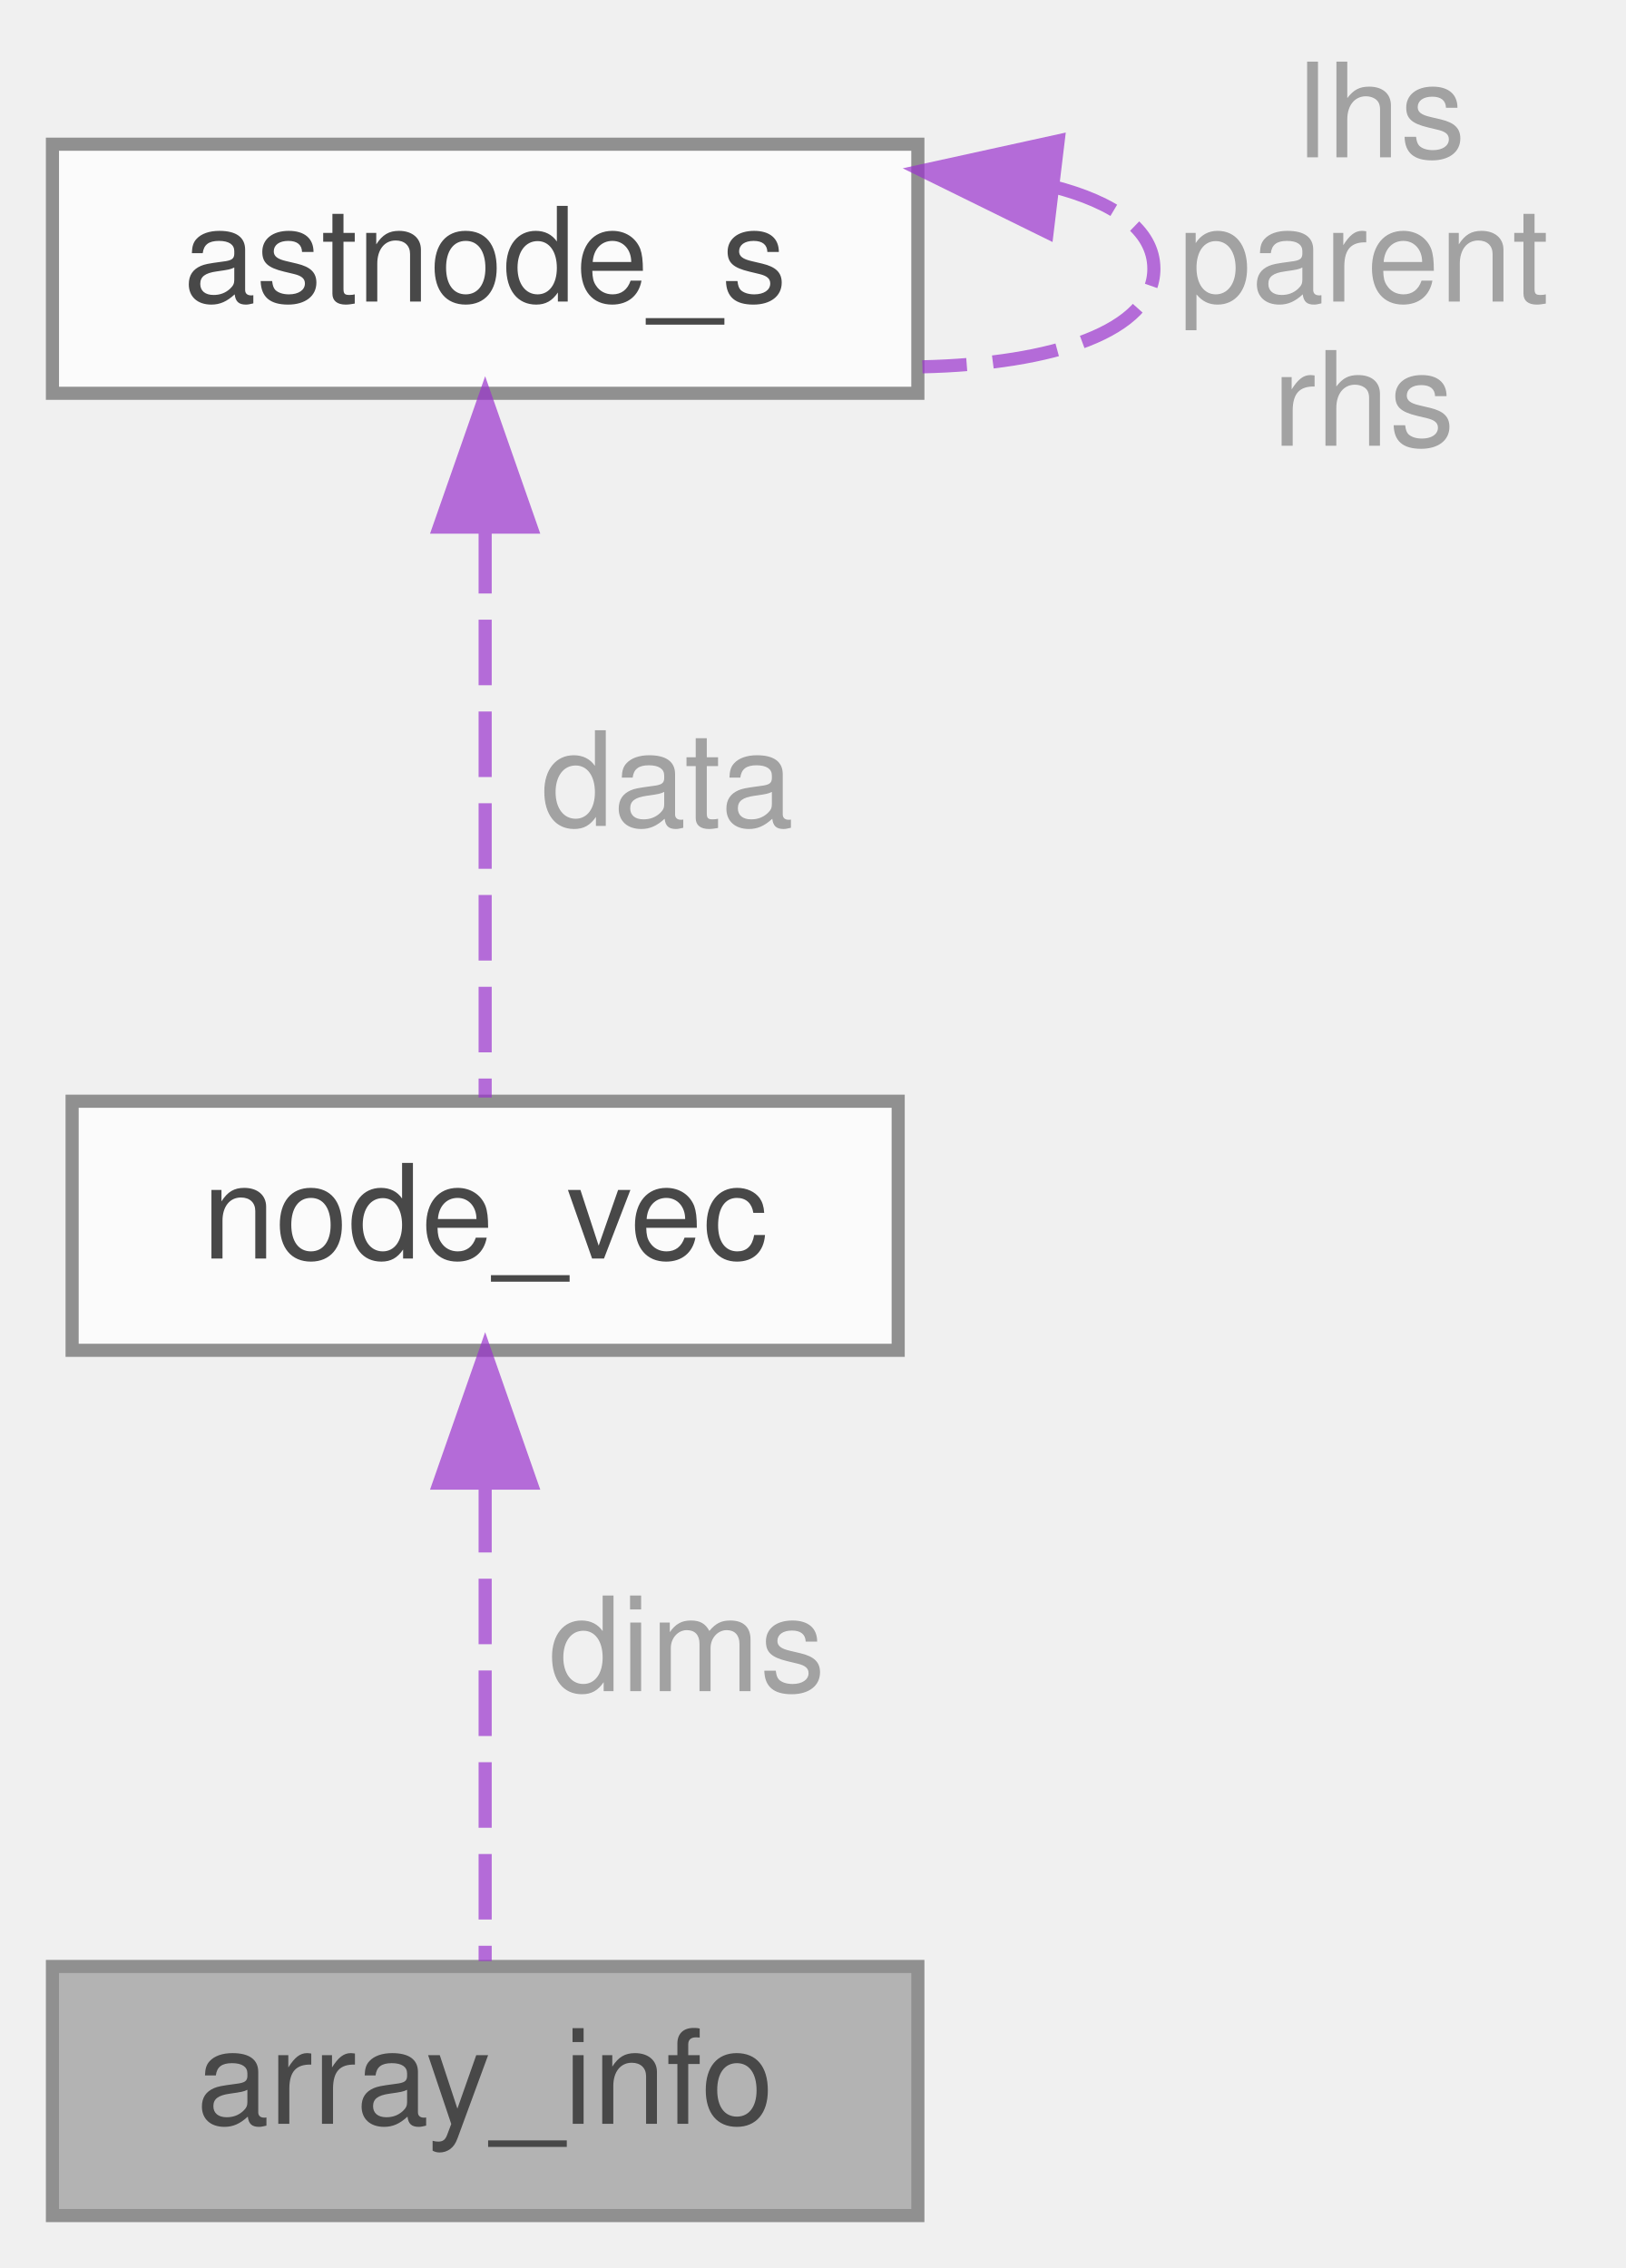
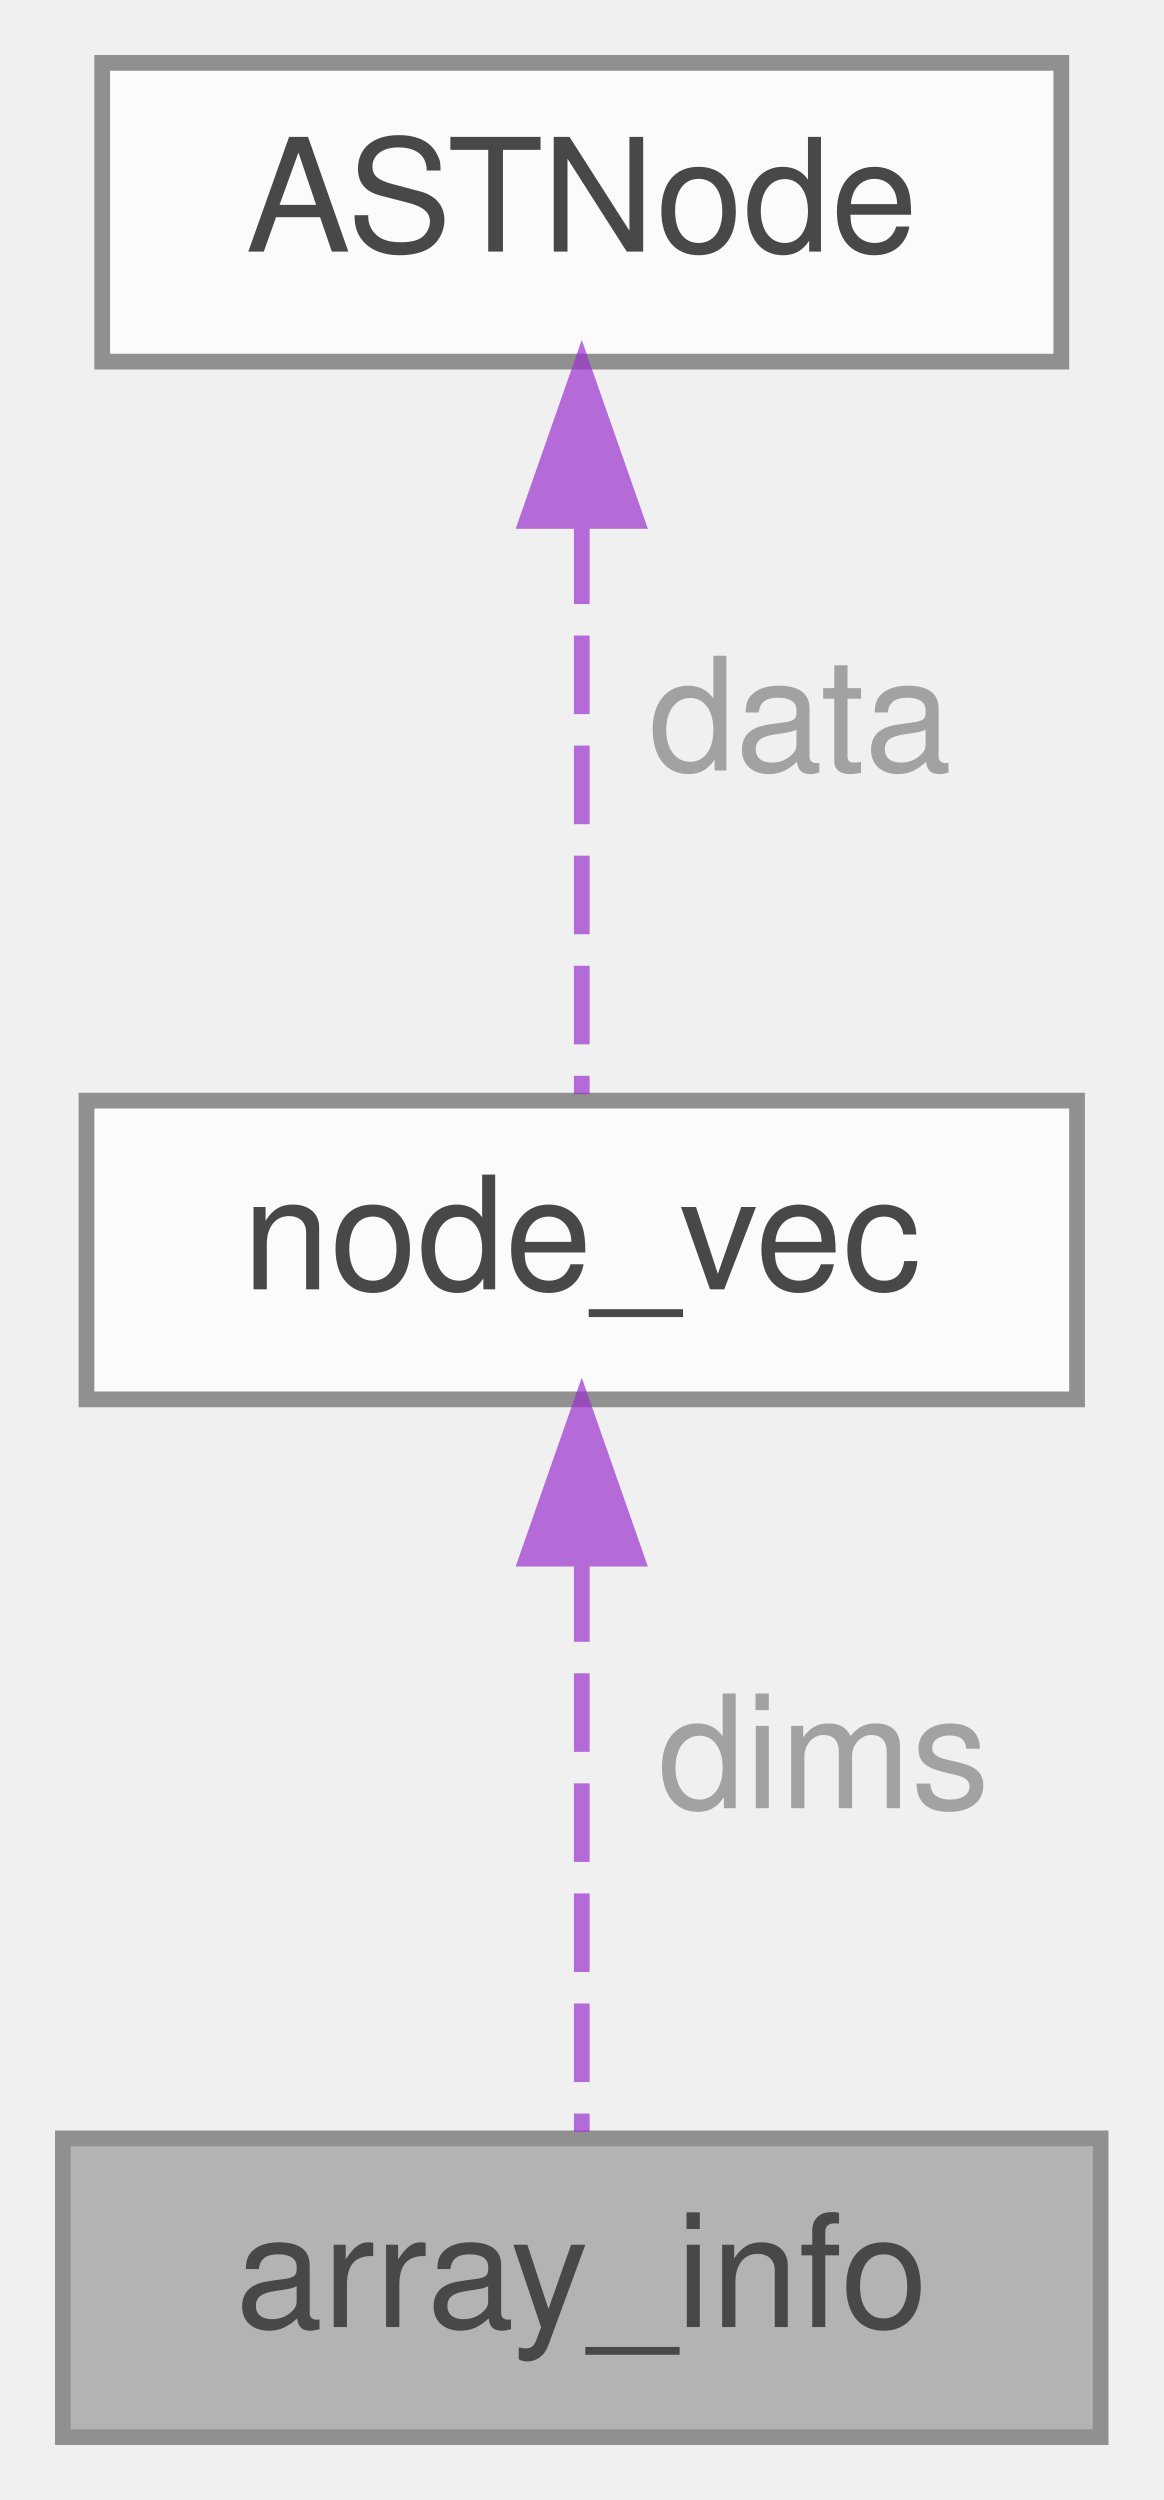
- <svg xmlns="http://www.w3.org/2000/svg" xmlns:xlink="http://www.w3.org/1999/xlink" width="124pt" height="173pt" viewBox="0.00 0.00 124.00 173.00">
+ <svg xmlns="http://www.w3.org/2000/svg" xmlns:xlink="http://www.w3.org/1999/xlink" width="74pt" height="159pt" viewBox="0.00 0.00 74.00 159.00">
  <svg id="main" version="1.1" xml:space="preserve">
    <style type="text/css">
.node, .edge {opacity: 0.7;}
.node.selected, .edge.selected {opacity: 1;}
.edge:hover path { stroke: red; }
.edge:hover polygon { stroke: red; fill: red; }
</style>
    <svg id="graph" class="graph">
-       <g id="graph0" class="graph" transform="scale(1 1) rotate(0) translate(4 169)">
+       <g id="graph0" class="graph" transform="scale(1 1) rotate(0) translate(4 155)">
        <g id="Node000001" class="node">
          <g id="a_Node000001">
            <a xlink:title=" ">
              <polygon fill="#999999" stroke="#666666" points="66,-19 0,-19 0,0 66,0 66,-19" />
              <text text-anchor="middle" x="33" y="-7" font-family="Helvetica,sans-Serif" font-size="10.00">array_info</text>
            </a>
          </g>
        </g>
        <g id="Node000002" class="node">
          <g id="a_Node000002">
            <a xlink:href="structnode__vec.html" target="_top" xlink:title=" ">
              <polygon fill="white" stroke="#666666" points="64.5,-85 1.5,-85 1.5,-66 64.5,-66 64.5,-85" />
              <text text-anchor="middle" x="33" y="-73" font-family="Helvetica,sans-Serif" font-size="10.00">node_vec</text>
            </a>
          </g>
        </g>
        <g id="edge1_Node000001_Node000002" class="edge">
          <g id="a_edge1_Node000001_Node000002">
            <a xlink:title=" ">
              <path fill="none" stroke="#9a32cd" stroke-dasharray="5,2" d="M33,-55.58C33,-43.63 33,-28.72 33,-19.41" />
              <polygon fill="#9a32cd" stroke="#9a32cd" points="29.5,-55.87 33,-65.87 36.5,-55.87 29.5,-55.87" />
            </a>
          </g>
          <text text-anchor="middle" x="47" y="-40" font-family="Helvetica,sans-Serif" font-size="10.00" fill="grey"> dims</text>
        </g>
        <g id="Node000003" class="node">
          <g id="a_Node000003">
-             <a xlink:href="structastnode__s.html" target="_top" xlink:title=" ">
-               <polygon fill="white" stroke="#666666" points="66,-158 0,-158 0,-139 66,-139 66,-158" />
-               <text text-anchor="middle" x="33" y="-146" font-family="Helvetica,sans-Serif" font-size="10.00">astnode_s</text>
+             <a xlink:href="structASTNode.html" target="_top" xlink:title=" ">
+               <polygon fill="white" stroke="#666666" points="63.5,-151 2.5,-151 2.5,-132 63.5,-132 63.5,-151" />
+               <text text-anchor="middle" x="33" y="-139" font-family="Helvetica,sans-Serif" font-size="10.00">ASTNode</text>
            </a>
          </g>
        </g>
        <g id="edge2_Node000002_Node000003" class="edge">
          <g id="a_edge2_Node000002_Node000003">
            <a xlink:title=" ">
-               <path fill="none" stroke="#9a32cd" stroke-dasharray="5,2" d="M33,-128.73C33,-114.66 33,-96.06 33,-85.28" />
-               <polygon fill="#9a32cd" stroke="#9a32cd" points="29.5,-128.79 33,-138.79 36.5,-128.79 29.5,-128.79" />
+               <path fill="none" stroke="#9a32cd" stroke-dasharray="5,2" d="M33,-121.58C33,-109.63 33,-94.72 33,-85.41" />
+               <polygon fill="#9a32cd" stroke="#9a32cd" points="29.5,-121.87 33,-131.87 36.5,-121.87 29.5,-121.87" />
            </a>
          </g>
          <text text-anchor="middle" x="45.5" y="-106" font-family="Helvetica,sans-Serif" font-size="10.00" fill="grey"> data</text>
-         </g>
-         <g id="edge3_Node000003_Node000003" class="edge">
-           <g id="a_edge3_Node000003_Node000003">
-             <a xlink:title=" ">
-               <path fill="none" stroke="#9a32cd" stroke-dasharray="5,2" d="M76.3,-154.77C80.98,-153.57 84,-151.48 84,-148.5 84,-143.73 76.28,-141.24 66.35,-141.02" />
-               <polygon fill="#9a32cd" stroke="#9a32cd" points="75.86,-151.3 66.35,-155.98 76.7,-158.25 75.86,-151.3" />
-             </a>
-           </g>
-           <text text-anchor="middle" x="100" y="-157" font-family="Helvetica,sans-Serif" font-size="10.00" fill="grey"> lhs</text>
-           <text text-anchor="middle" x="100" y="-146" font-family="Helvetica,sans-Serif" font-size="10.00" fill="grey">parent</text>
-           <text text-anchor="middle" x="100" y="-135" font-family="Helvetica,sans-Serif" font-size="10.00" fill="grey">rhs</text>
        </g>
      </g>
    </svg>
  </svg>
  <style type="text/css">

[data-mouse-over-selected='false'] { opacity: 0.7; }
[data-mouse-over-selected='true']  { opacity: 1.0; }

</style>
</svg>
